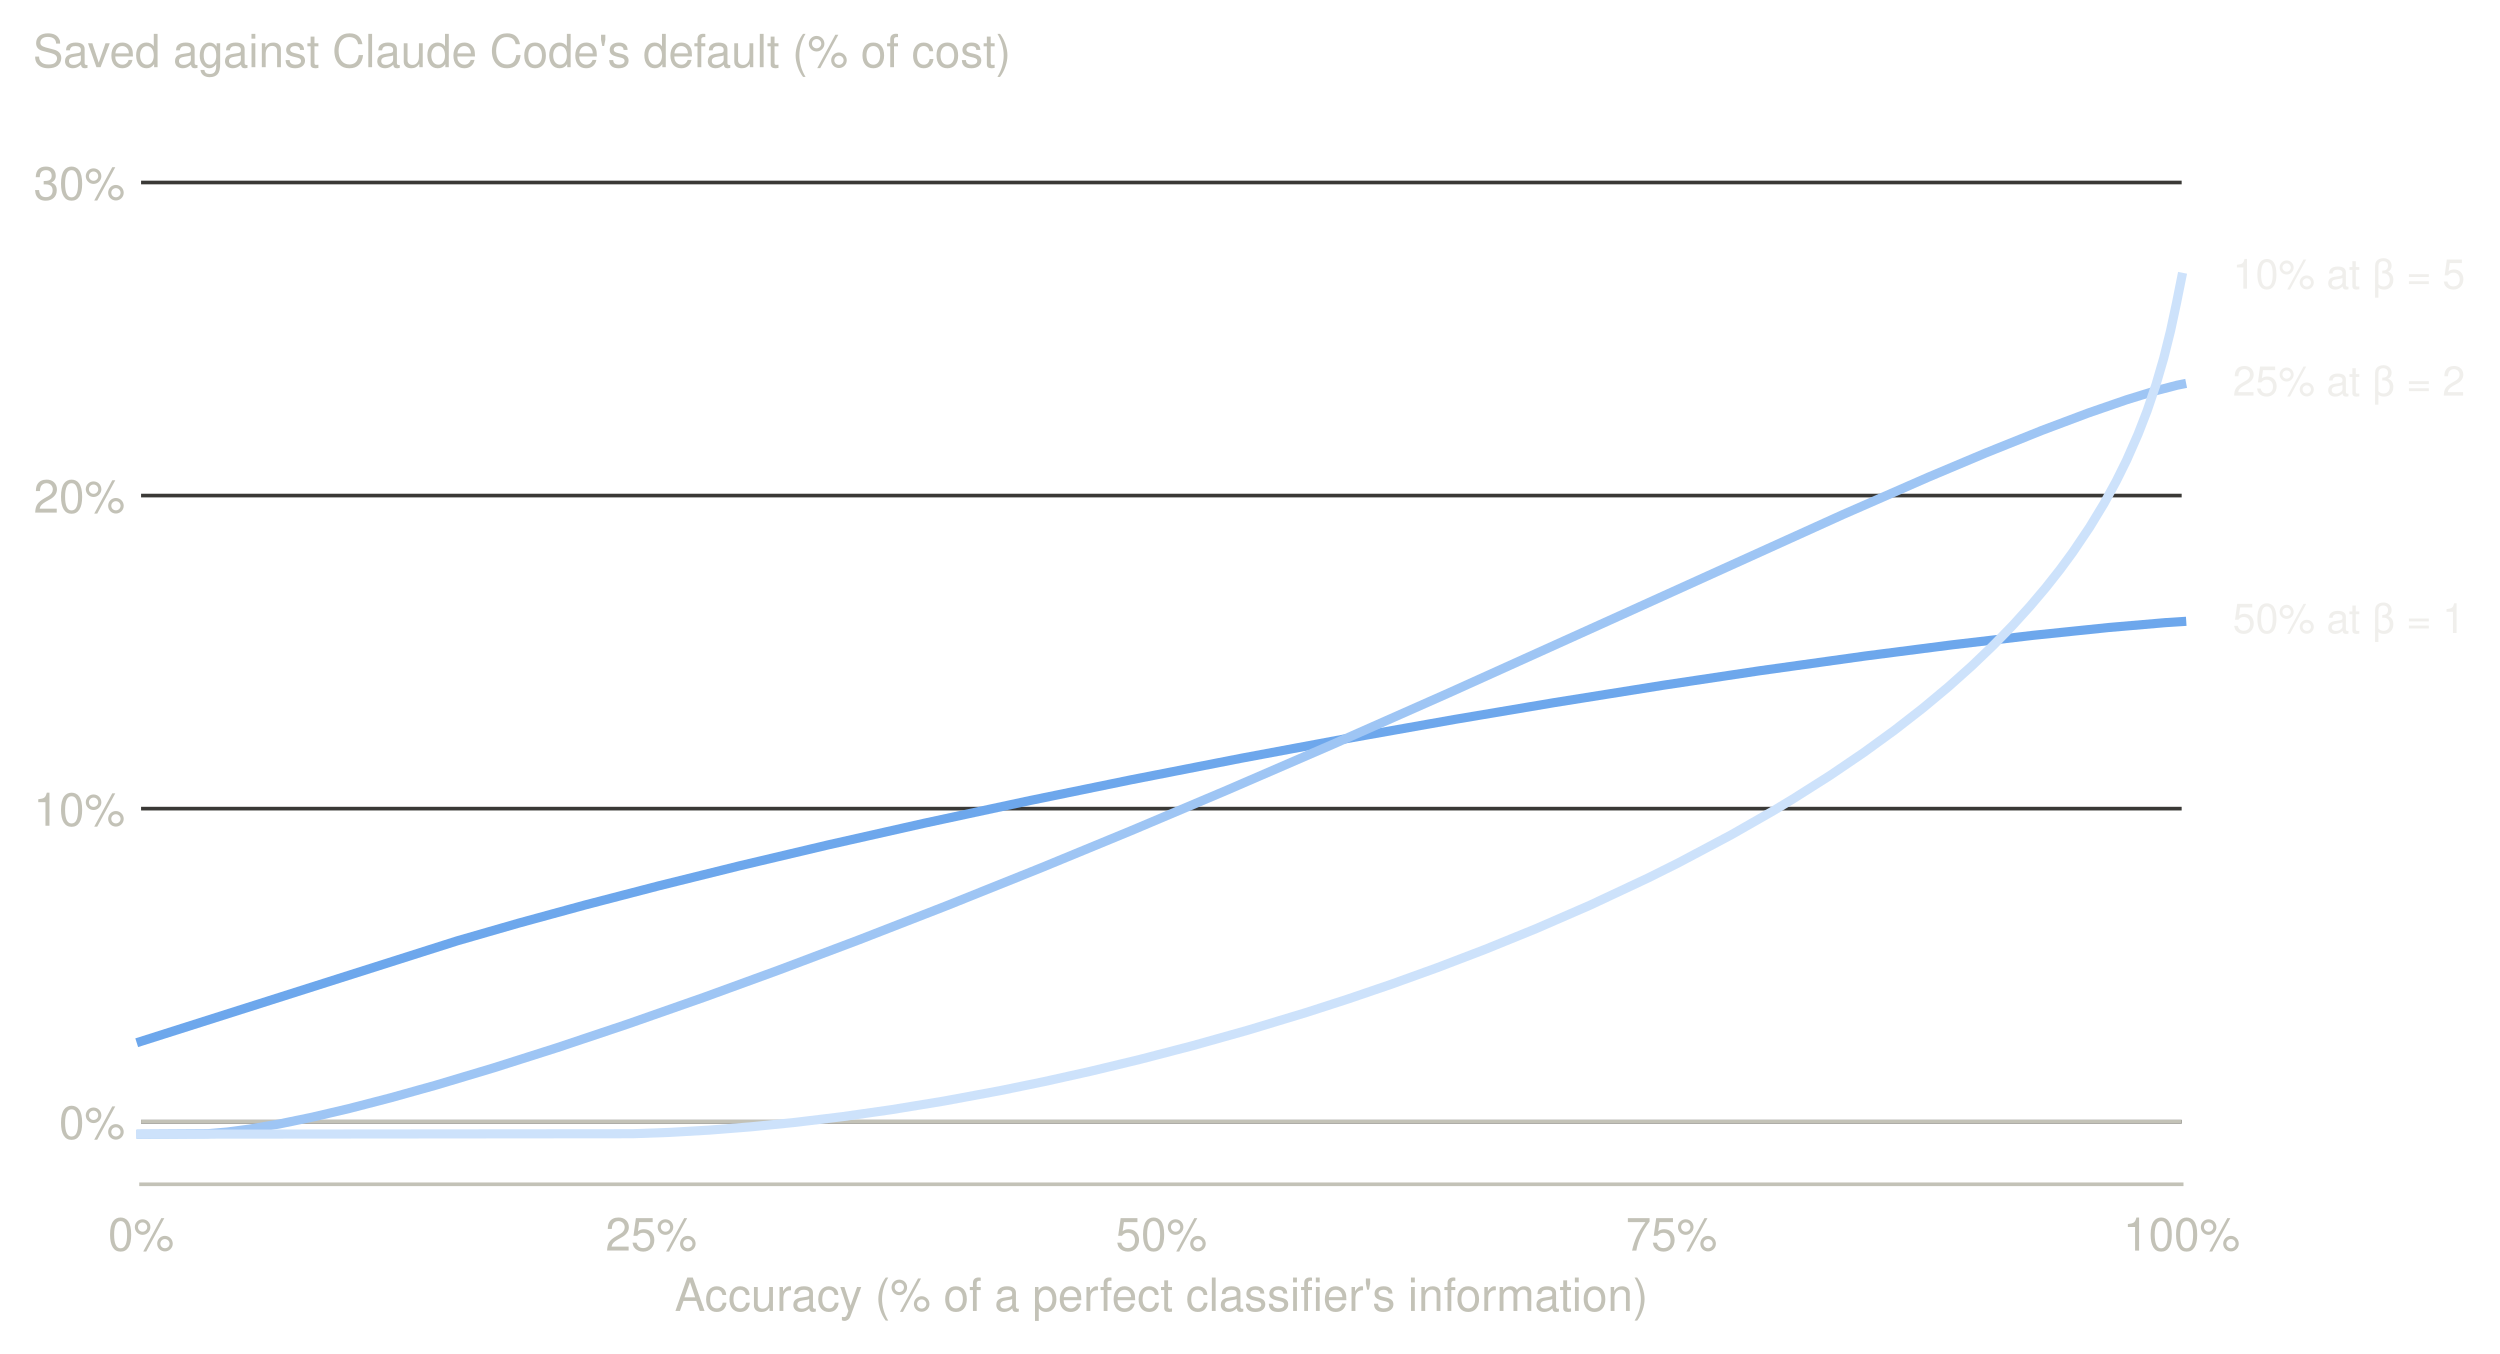
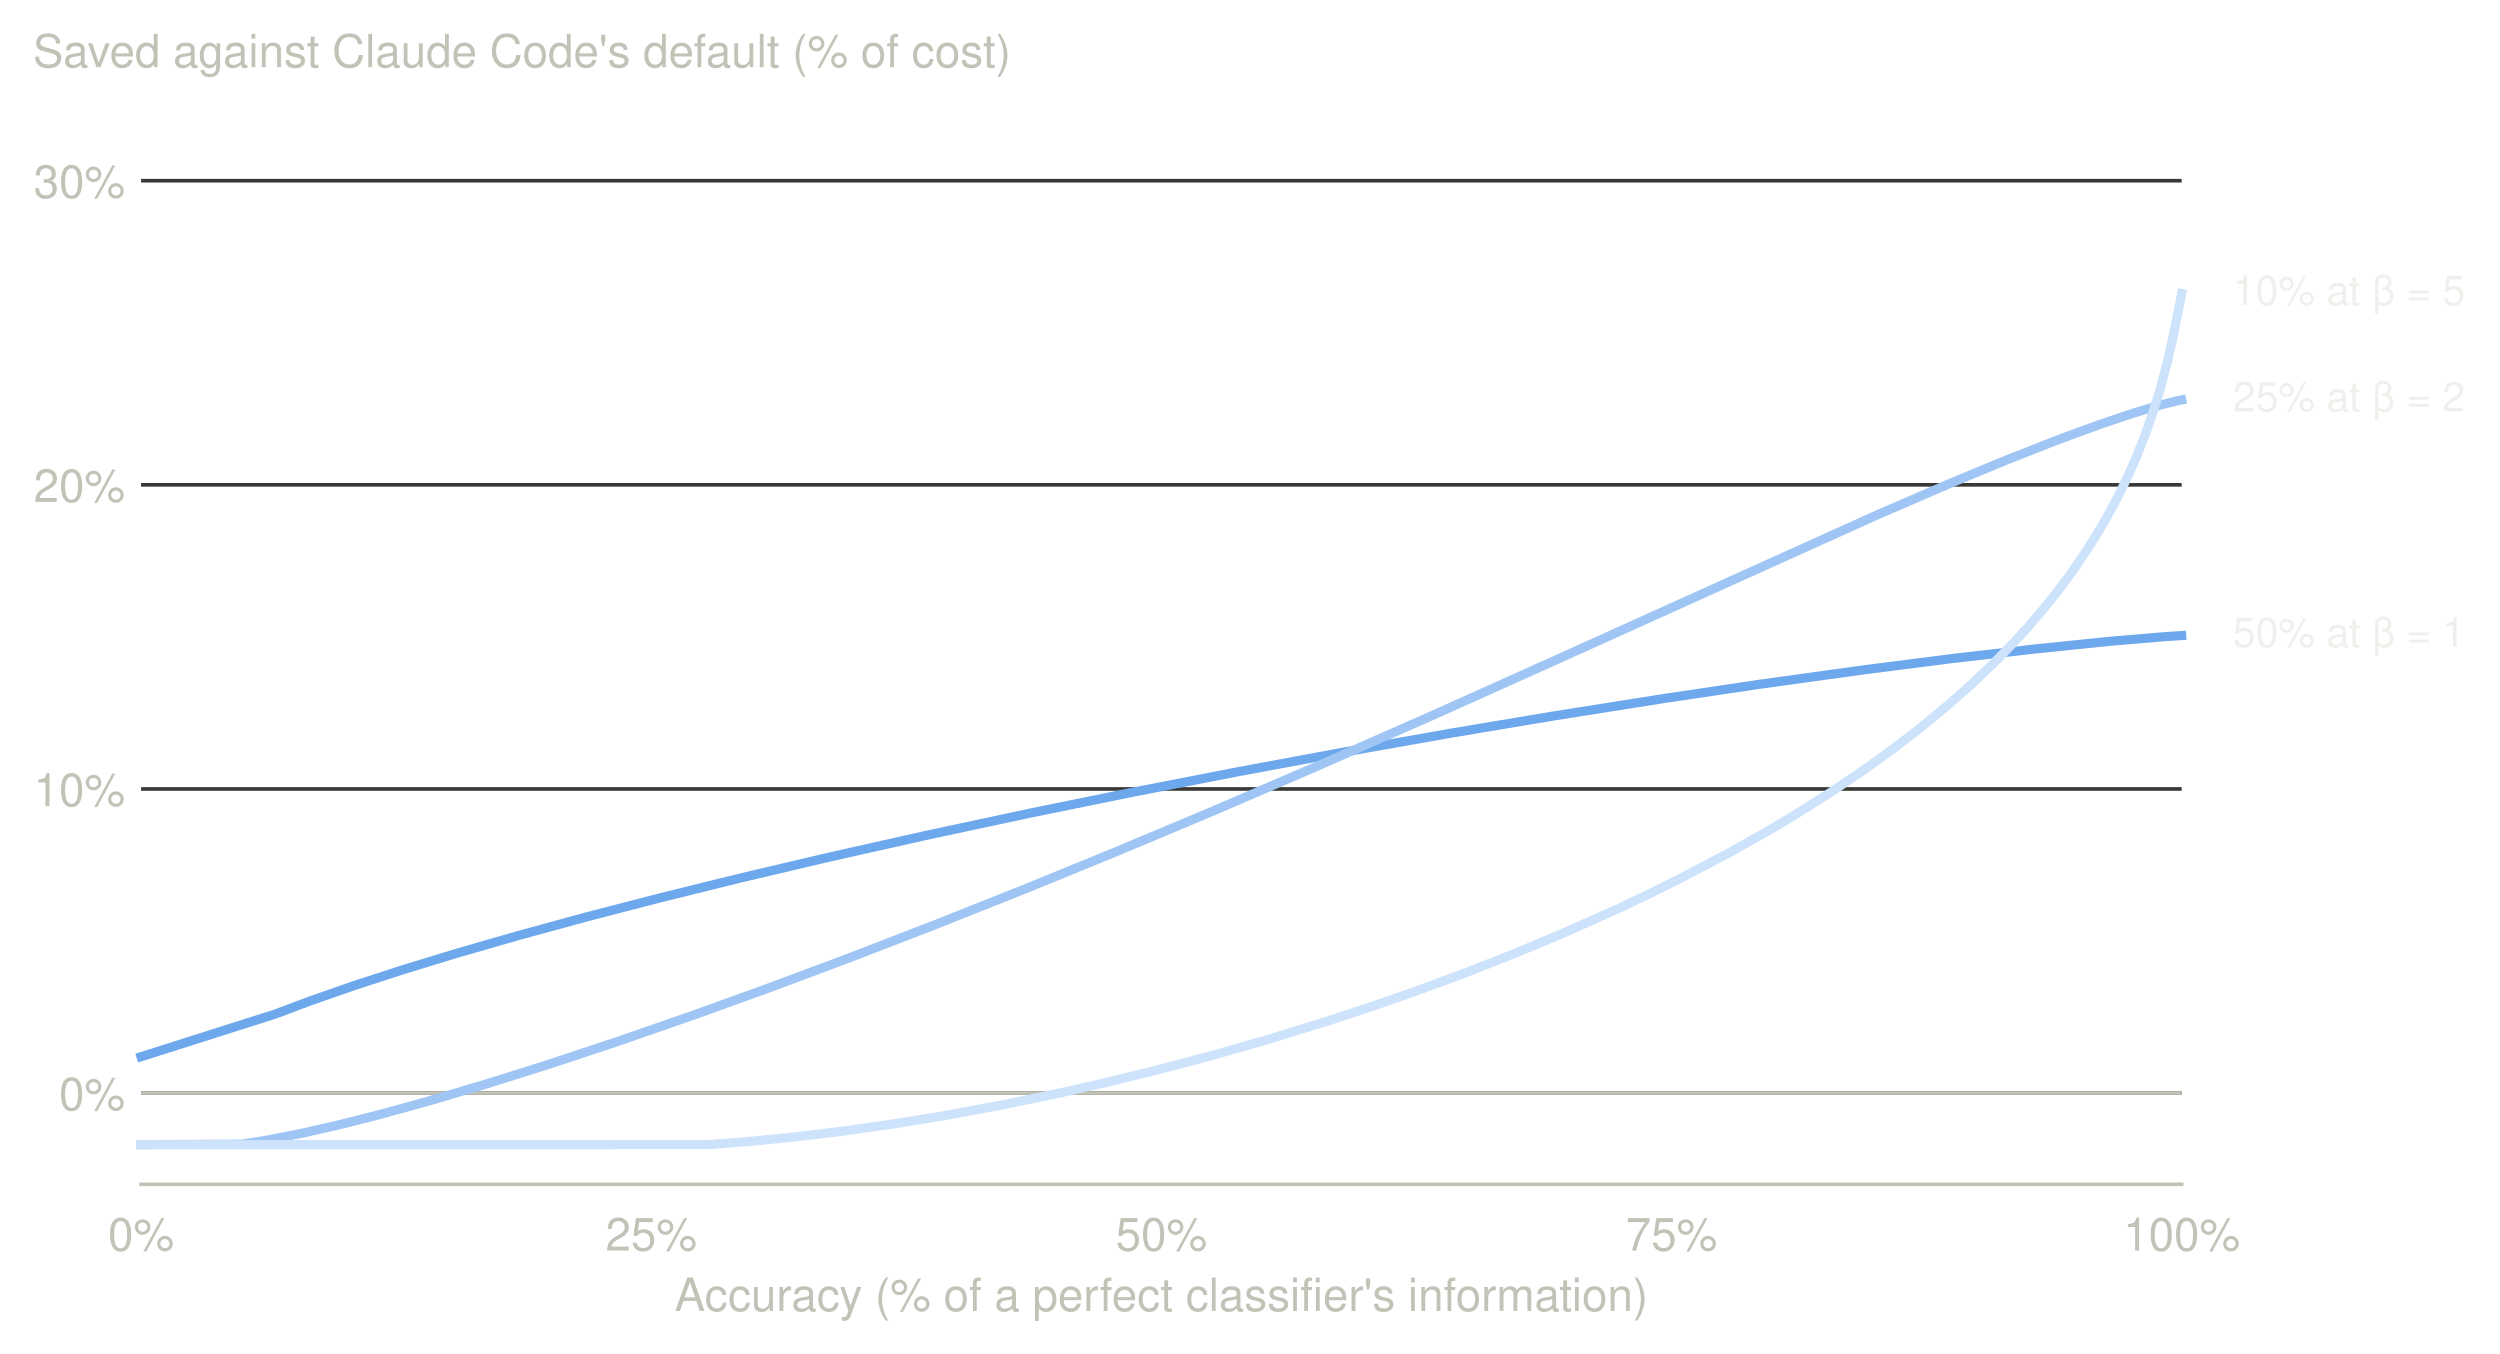
<svg xmlns="http://www.w3.org/2000/svg" width="546.898pt" height="296.117pt" viewBox="0 0 546.898 296.117" version="1.1">
  <defs>
    <style type="text/css">*{stroke-linejoin: round; stroke-linecap: butt}</style>
  </defs>
  <g id="figure_1">
    <g id="patch_1">
      <path d="M 0 296.117  L 546.898 296.117  L 546.898 0  L 0 0  L 0 296.117  z " style="fill: none" />
    </g>
    <g id="axes_1">
      <g id="patch_2">
        <path d="M 30.86 259.074  L 477.26 259.074  L 477.26 26.226  L 30.86 26.226  L 30.86 259.074  z " style="fill: none" />
      </g>
      <g id="matplotlib.axis_1">
        <g id="xtick_1">
          <g id="line2d_1" />
          <g id="text_1">
            <text style="font-size: 10px; font-family: 'Helvetica', 'Arial', 'DejaVu Sans'; text-anchor: middle; fill: #c3c2b7" x="30.86" y="273.574" transform="rotate(-0 30.86 273.5744)">0%</text>
          </g>
        </g>
        <g id="xtick_2">
          <g id="line2d_2" />
          <g id="text_2">
            <text style="font-size: 10px; font-family: 'Helvetica', 'Arial', 'DejaVu Sans'; text-anchor: middle; fill: #c3c2b7" x="142.46" y="273.574" transform="rotate(-0 142.46 273.5744)">25%</text>
          </g>
        </g>
        <g id="xtick_3">
          <g id="line2d_3" />
          <g id="text_3">
            <text style="font-size: 10px; font-family: 'Helvetica', 'Arial', 'DejaVu Sans'; text-anchor: middle; fill: #c3c2b7" x="254.06" y="273.574" transform="rotate(-0 254.06 273.5744)">50%</text>
          </g>
        </g>
        <g id="xtick_4">
          <g id="line2d_4" />
          <g id="text_4">
            <text style="font-size: 10px; font-family: 'Helvetica', 'Arial', 'DejaVu Sans'; text-anchor: middle; fill: #c3c2b7" x="365.66" y="273.574" transform="rotate(-0 365.66 273.5744)">75%</text>
          </g>
        </g>
        <g id="xtick_5">
          <g id="line2d_5" />
          <g id="text_5">
            <text style="font-size: 10px; font-family: 'Helvetica', 'Arial', 'DejaVu Sans'; text-anchor: middle; fill: #c3c2b7" x="477.26" y="273.574" transform="rotate(-0 477.26 273.5744)">100%</text>
          </g>
        </g>
        <g id="text_6">
          <text style="font-size: 10px; font-family: 'Helvetica', 'Arial', 'DejaVu Sans'; text-anchor: middle; fill: #c3c2b7" x="254.06" y="286.774" transform="rotate(-0 254.06 286.7736)">Accuracy (% of a perfect classifier's information)</text>
        </g>
      </g>
      <g id="matplotlib.axis_2">
        <g id="ytick_1">
          <g id="line2d_6">
-             <path d="M 30.86 245.377  L 477.26 245.377  " clip-path="url(#p247e3aeb80)" style="fill: none; stroke: #3a3936; stroke-width: 0.8; stroke-linecap: square" />
+             <path d="M 30.86 239.116  L 477.26 239.116  " clip-path="url(#p247e3aeb80)" style="fill: none; stroke: #3a3936; stroke-width: 0.8; stroke-linecap: square" />
          </g>
          <g id="line2d_7" />
          <g id="text_7">
-             <text style="font-size: 10px; font-family: 'Helvetica', 'Arial', 'DejaVu Sans'; text-anchor: end; fill: #c3c2b7" x="27.36" y="249.127" transform="rotate(-0 27.36 249.1275)">0%</text>
+             <text style="font-size: 10px; font-family: 'Helvetica', 'Arial', 'DejaVu Sans'; text-anchor: end; fill: #c3c2b7" x="27.36" y="242.866" transform="rotate(-0 27.36 242.866)">0%</text>
          </g>
        </g>
        <g id="ytick_2">
          <g id="line2d_8">
-             <path d="M 30.86 176.893  L 477.26 176.893  " clip-path="url(#p247e3aeb80)" style="fill: none; stroke: #3a3936; stroke-width: 0.8; stroke-linecap: square" />
+             <path d="M 30.86 172.588  L 477.26 172.588  " clip-path="url(#p247e3aeb80)" style="fill: none; stroke: #3a3936; stroke-width: 0.8; stroke-linecap: square" />
          </g>
          <g id="line2d_9" />
          <g id="text_8">
-             <text style="font-size: 10px; font-family: 'Helvetica', 'Arial', 'DejaVu Sans'; text-anchor: end; fill: #c3c2b7" x="27.36" y="180.643" transform="rotate(-0 27.36 180.6428)">10%</text>
+             <text style="font-size: 10px; font-family: 'Helvetica', 'Arial', 'DejaVu Sans'; text-anchor: end; fill: #c3c2b7" x="27.36" y="176.338" transform="rotate(-0 27.36 176.338)">10%</text>
          </g>
        </g>
        <g id="ytick_3">
          <g id="line2d_10">
-             <path d="M 30.86 108.408  L 477.26 108.408  " clip-path="url(#p247e3aeb80)" style="fill: none; stroke: #3a3936; stroke-width: 0.8; stroke-linecap: square" />
+             <path d="M 30.86 106.06  L 477.26 106.06  " clip-path="url(#p247e3aeb80)" style="fill: none; stroke: #3a3936; stroke-width: 0.8; stroke-linecap: square" />
          </g>
          <g id="line2d_11" />
          <g id="text_9">
-             <text style="font-size: 10px; font-family: 'Helvetica', 'Arial', 'DejaVu Sans'; text-anchor: end; fill: #c3c2b7" x="27.36" y="112.158" transform="rotate(-0 27.36 112.1581)">20%</text>
+             <text style="font-size: 10px; font-family: 'Helvetica', 'Arial', 'DejaVu Sans'; text-anchor: end; fill: #c3c2b7" x="27.36" y="109.81" transform="rotate(-0 27.36 109.81)">20%</text>
          </g>
        </g>
        <g id="ytick_4">
          <g id="line2d_12">
-             <path d="M 30.86 39.923  L 477.26 39.923  " clip-path="url(#p247e3aeb80)" style="fill: none; stroke: #3a3936; stroke-width: 0.8; stroke-linecap: square" />
+             <path d="M 30.86 39.532  L 477.26 39.532  " clip-path="url(#p247e3aeb80)" style="fill: none; stroke: #3a3936; stroke-width: 0.8; stroke-linecap: square" />
          </g>
          <g id="line2d_13" />
          <g id="text_10">
-             <text style="font-size: 10px; font-family: 'Helvetica', 'Arial', 'DejaVu Sans'; text-anchor: end; fill: #c3c2b7" x="27.36" y="43.673" transform="rotate(-0 27.36 43.67336)">30%</text>
+             <text style="font-size: 10px; font-family: 'Helvetica', 'Arial', 'DejaVu Sans'; text-anchor: end; fill: #c3c2b7" x="27.36" y="43.282" transform="rotate(-0 27.36 43.28202)">30%</text>
          </g>
        </g>
        <g id="text_11">
          <text style="font-size: 10px; font-family: 'Helvetica', 'Arial', 'DejaVu Sans'; text-anchor: start; fill: #c3c2b7" x="7.2" y="14.7" transform="rotate(-0 7.2 14.7)">Saved against Claude Code's default (% of cost)</text>
        </g>
      </g>
      <g id="line2d_14">
-         <path d="M 30.86 245.377  L 477.26 245.377  " clip-path="url(#p247e3aeb80)" style="fill: none; stroke: #c3c2b7; stroke-width: 0.8; stroke-linecap: square" />
+         <path d="M 30.86 239.116  L 477.26 239.116  " clip-path="url(#p247e3aeb80)" style="fill: none; stroke: #c3c2b7; stroke-width: 0.8; stroke-linecap: square" />
      </g>
      <g id="line2d_15">
-         <path d="M 30.86 227.803  L 100.039 205.813  L 113.347 201.976  L 128.022 197.965  L 144.141 193.776  L 161.802 189.402  L 181.122 184.839  L 202.25 180.077  L 225.377 175.109  L 247.446 170.585  L 271.461 165.887  L 293.822 161.714  L 318.108 157.4  L 340.095 153.691  L 364.035 149.872  L 384.954 146.734  L 407.954 143.519  L 427.102 141.054  L 444.806 138.979  L 461.179 137.284  L 473.718 136.207  L 477.26 135.979  L 477.26 135.979  " style="fill: none; stroke: #6da7ec; stroke-width: 2; stroke-linecap: square" />
+         <path d="M 30.86 231.167  L 60.292 221.805  L 67.706 219.013  L 77.269 215.672  L 88.031 212.169  L 100.039 208.501  L 113.347 204.666  L 128.022 200.659  L 144.141 196.477  L 161.802 192.114  L 181.122 187.564  L 202.25 182.82  L 225.377 177.873  L 247.446 173.372  L 271.461 168.7  L 293.822 164.553  L 318.108 160.268  L 340.095 156.586  L 364.035 152.798  L 384.954 149.686  L 407.954 146.5  L 427.102 144.058  L 444.806 142.003  L 461.179 140.324  L 473.718 139.259  L 477.26 139.034  L 477.26 139.034  " style="fill: none; stroke: #6da7ec; stroke-width: 2; stroke-linecap: square" />
      </g>
      <g id="line2d_16">
-         <path d="M 30.86 248.117  L 45.416 248.01  L 49.714 247.638  L 54.593 246.994  L 61.036 245.889  L 68.309 244.391  L 76.44 242.484  L 85.46 240.151  L 95.408 237.371  L 107.968 233.612  L 121.873 229.191  L 137.218 224.052  L 154.116 218.129  L 170.286 212.236  L 187.871 205.609  L 207.016 198.16  L 227.906 189.779  L 247.379 181.747  L 268.509 172.812  L 291.561 162.827  L 316.908 151.599  L 350.146 136.584  L 403.091 112.594  L 421.857 104.377  L 434.401 99.091  L 446.719 94.146  L 456.847 90.34  L 465.218 87.45  L 471.733 85.441  L 476.277 84.263  L 477.26 84.068  L 477.26 84.068  " style="fill: none; stroke: #9ec5f4; stroke-width: 2; stroke-linecap: square" />
+         <path d="M 30.86 250.402  L 52.901 250.292  L 59.111 249.283  L 66.144 247.889  L 74.027 246.095  L 82.79 243.884  L 93.928 240.819  L 106.326 237.147  L 120.058 232.823  L 135.217 227.794  L 151.914 221.995  L 167.893 216.225  L 185.267 209.735  L 204.179 202.44  L 224.806 194.234  L 244.025 186.371  L 264.862 177.628  L 287.571 167.861  L 312.504 156.886  L 340.18 144.457  L 410.672 112.622  L 426.617 105.734  L 438.949 100.624  L 450.018 96.273  L 459.088 92.941  L 466.565 90.419  L 472.655 88.59  L 476.493 87.626  L 477.26 87.48  L 477.26 87.48  " style="fill: none; stroke: #9ec5f4; stroke-width: 2; stroke-linecap: square" />
      </g>
      <g id="line2d_17">
-         <path d="M 30.86 248.117  L 138.379 248.011  L 146.556 247.718  L 155.187 247.221  L 164.304 246.5  L 173.945 245.534  L 184.15 244.296  L 194.971 242.755  L 206.466 240.873  L 218.705 238.603  L 228.422 236.609  L 238.648 234.333  L 249.432 231.736  L 260.834 228.77  L 272.926 225.377  L 285.797 221.478  L 294.864 218.548  L 304.367 215.308  L 314.352 211.709  L 324.879 207.687  L 336.019 203.156  L 347.864 198.003  L 360.532 192.063  L 367.222 188.726  L 378.728 182.622  L 387.913 177.372  L 392.224 174.776  L 400.311 169.651  L 407.718 164.623  L 414.491 159.699  L 420.673 154.885  L 426.3 150.19  L 431.419 145.612  L 436.065 141.158  L 440.276 136.83  L 444.084 132.632  L 447.529 128.558  L 450.639 124.615  L 453.441 120.802  L 457.132 115.325  L 460.273 110.15  L 462.948 105.261  L 465.223 100.659  L 467.715 94.998  L 469.707 89.857  L 471.646 84.128  L 473.336 78.334  L 474.835 72.327  L 476.099 66.436  L 477.26 60.655  L 477.26 60.655  " style="fill: none; stroke: #cde2fb; stroke-width: 2; stroke-linecap: square" />
+         <path d="M 30.86 250.402  L 155.187 250.389  L 164.304 249.668  L 173.945 248.705  L 184.15 247.473  L 194.971 245.942  L 206.466 244.072  L 218.705 241.817  L 231.772 239.118  L 242.178 236.758  L 253.16 234.066  L 264.784 230.99  L 277.125 227.467  L 290.279 223.413  L 299.558 220.359  L 309.296 216.976  L 319.544 213.207  L 330.367 208.979  L 341.847 204.195  L 354.086 198.719  L 360.532 195.663  L 367.222 192.354  L 378.728 186.3  L 387.913 181.092  L 392.224 178.516  L 400.311 173.431  L 407.718 168.441  L 414.491 163.553  L 420.673 158.772  L 426.3 154.109  L 431.419 149.561  L 436.065 145.133  L 440.276 140.83  L 444.084 136.654  L 447.529 132.6  L 450.639 128.674  L 453.441 124.876  L 457.132 119.414  L 460.273 114.25  L 462.948 109.365  L 465.223 104.761  L 467.141 100.463  L 469.252 95.162  L 470.936 90.371  L 472.561 85.103  L 474.178 78.999  L 475.583 72.741  L 477.26 64.227  L 477.26 64.227  " style="fill: none; stroke: #cde2fb; stroke-width: 2; stroke-linecap: square" />
      </g>
      <g id="patch_3">
        <path d="M 30.86 259.074  L 477.26 259.074  " style="fill: none; stroke: #c3c2b7; stroke-width: 0.8; stroke-linejoin: miter; stroke-linecap: square" />
      </g>
      <g id="text_12">
-         <text style="font-size: 9px; font-family: 'Helvetica', 'Arial', 'DejaVu Sans'; text-anchor: start; fill: #f0efec" x="488.42" y="138.473" transform="rotate(-0 488.42 138.4728)">50% at β = 1</text>
+         <text style="font-size: 9px; font-family: 'Helvetica', 'Arial', 'DejaVu Sans'; text-anchor: start; fill: #f0efec" x="488.42" y="141.528" transform="rotate(-0 488.42 141.5278)">50% at β = 1</text>
      </g>
      <g id="text_13">
-         <text style="font-size: 9px; font-family: 'Helvetica', 'Arial', 'DejaVu Sans'; text-anchor: start; fill: #f0efec" x="488.42" y="86.562" transform="rotate(-0 488.42 86.56246)">25% at β = 2</text>
+         <text style="font-size: 9px; font-family: 'Helvetica', 'Arial', 'DejaVu Sans'; text-anchor: start; fill: #f0efec" x="488.42" y="89.974" transform="rotate(-0 488.42 89.9739)">25% at β = 2</text>
      </g>
      <g id="text_14">
-         <text style="font-size: 9px; font-family: 'Helvetica', 'Arial', 'DejaVu Sans'; text-anchor: start; fill: #f0efec" x="488.42" y="63.149" transform="rotate(-0 488.42 63.14896)">10% at β = 5</text>
+         <text style="font-size: 9px; font-family: 'Helvetica', 'Arial', 'DejaVu Sans'; text-anchor: start; fill: #f0efec" x="488.42" y="66.721" transform="rotate(-0 488.42 66.72117)">10% at β = 5</text>
      </g>
    </g>
  </g>
  <defs>
    <clipPath id="p247e3aeb80">
      <rect x="30.86" y="26.226" width="446.4" height="232.848" />
    </clipPath>
  </defs>
</svg>
